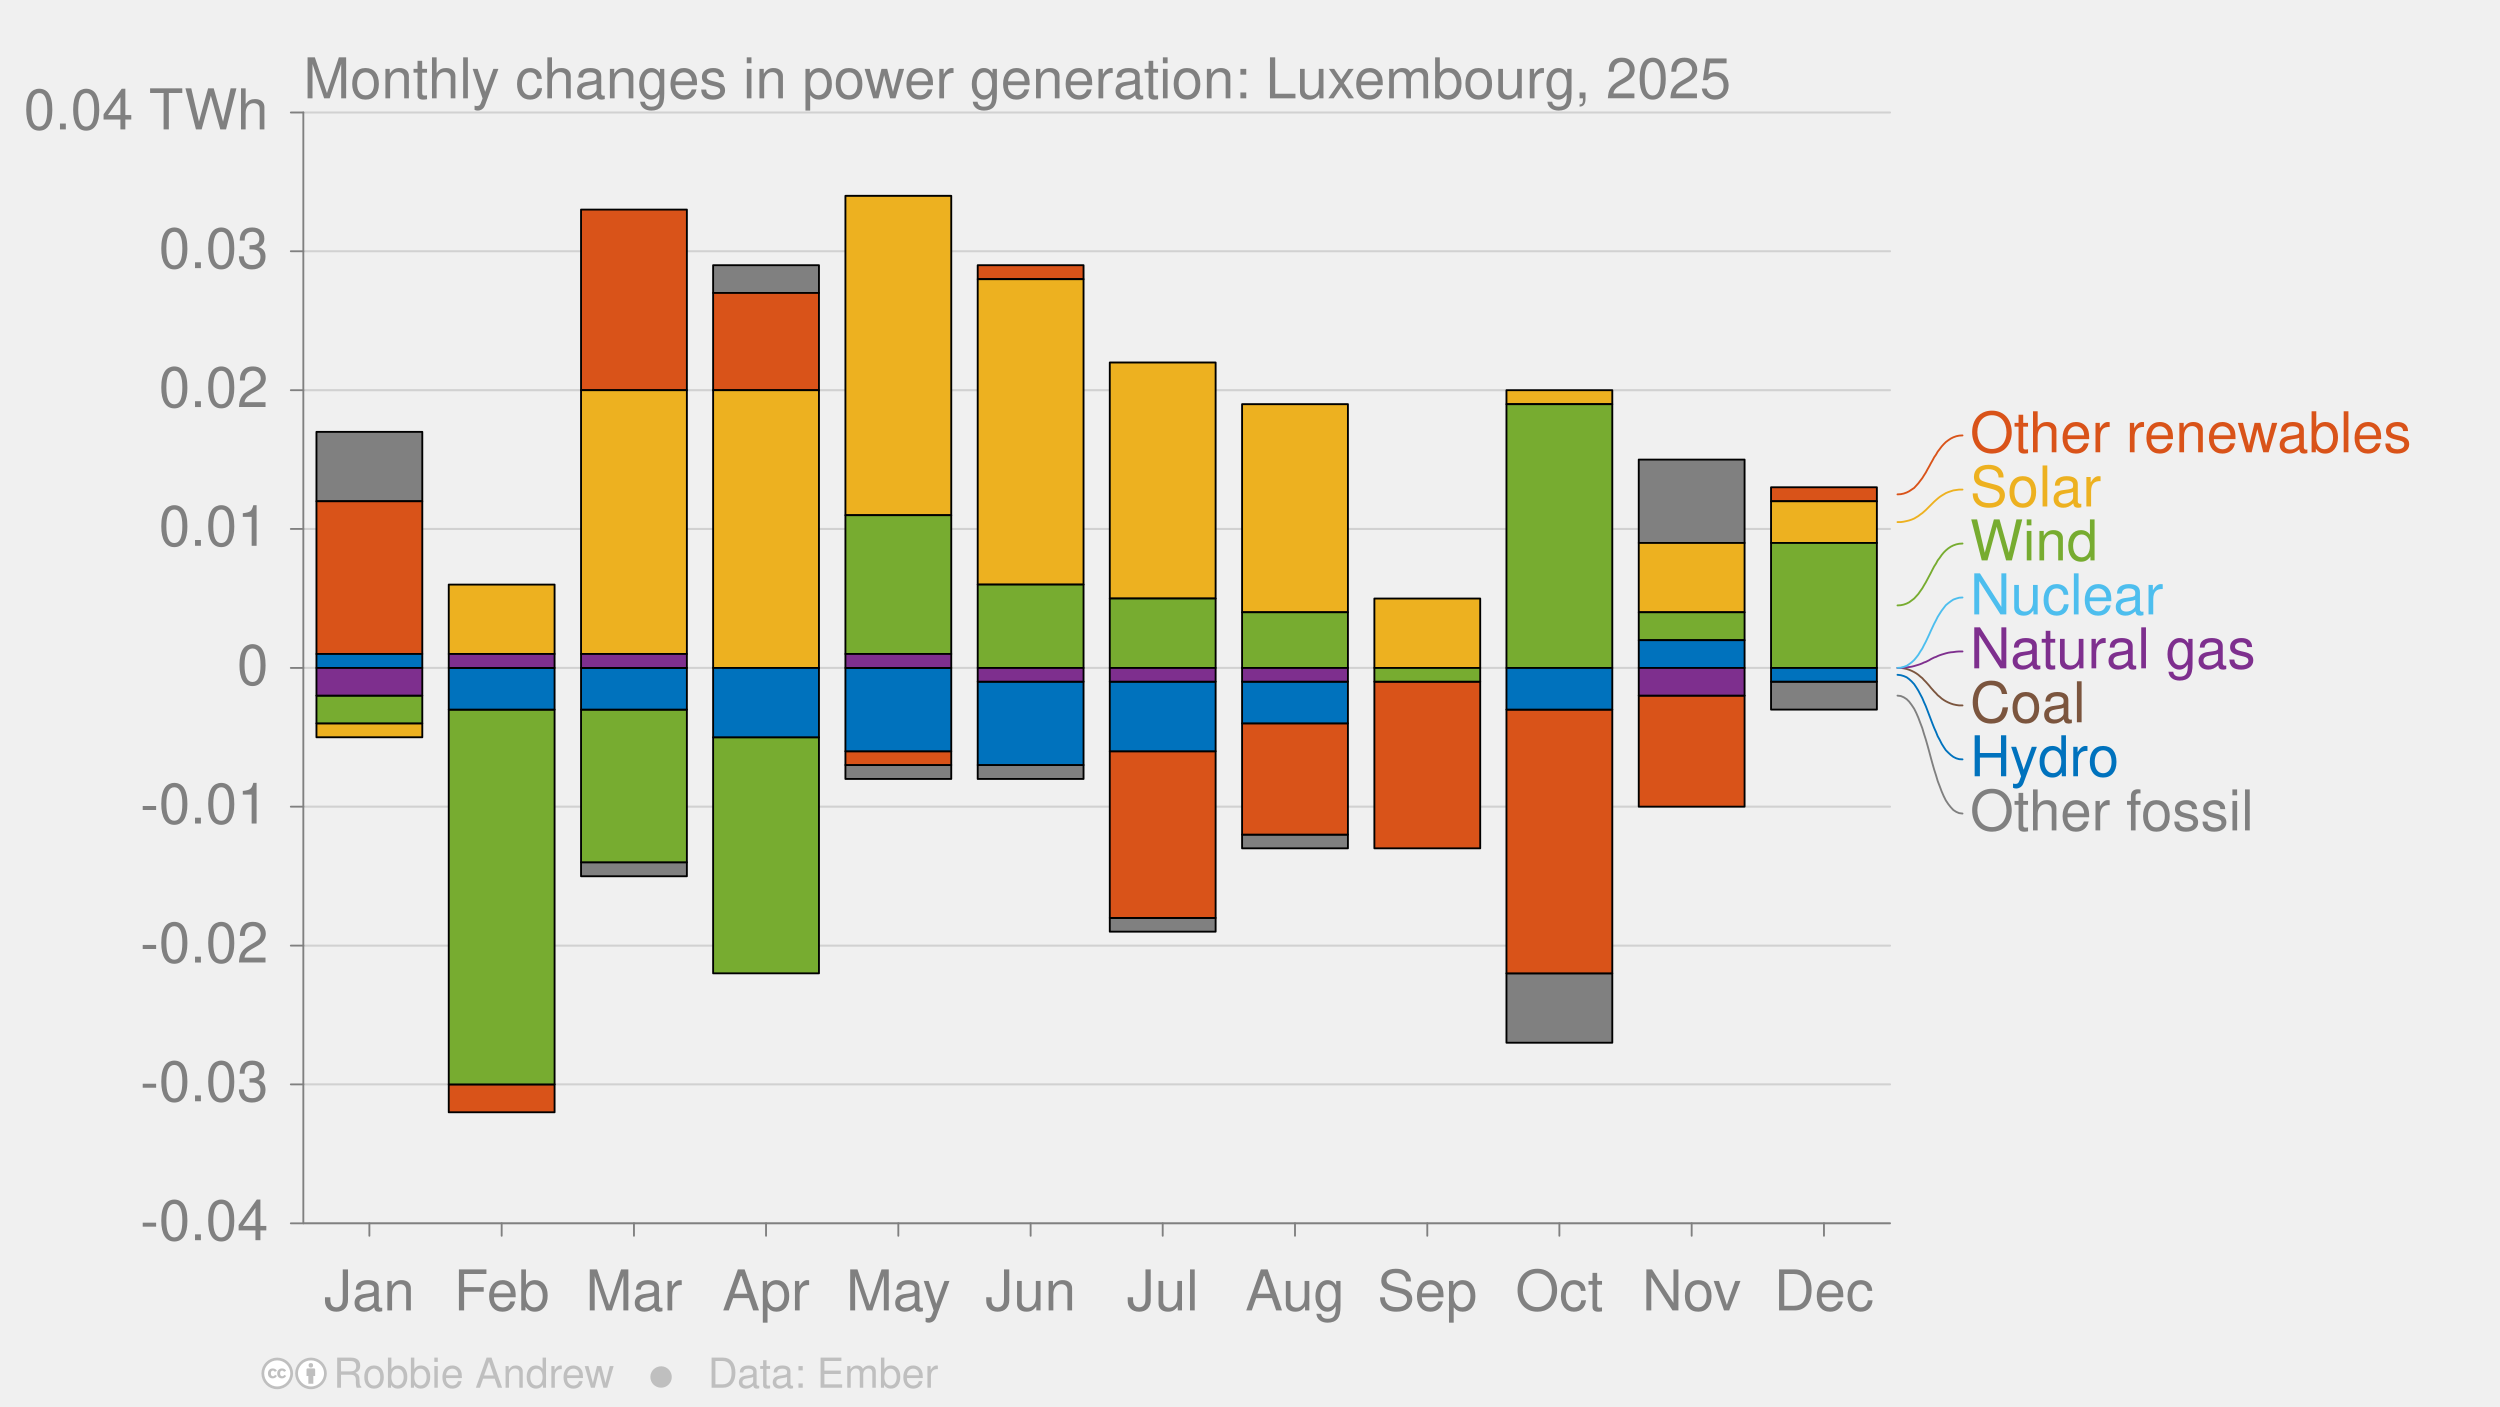
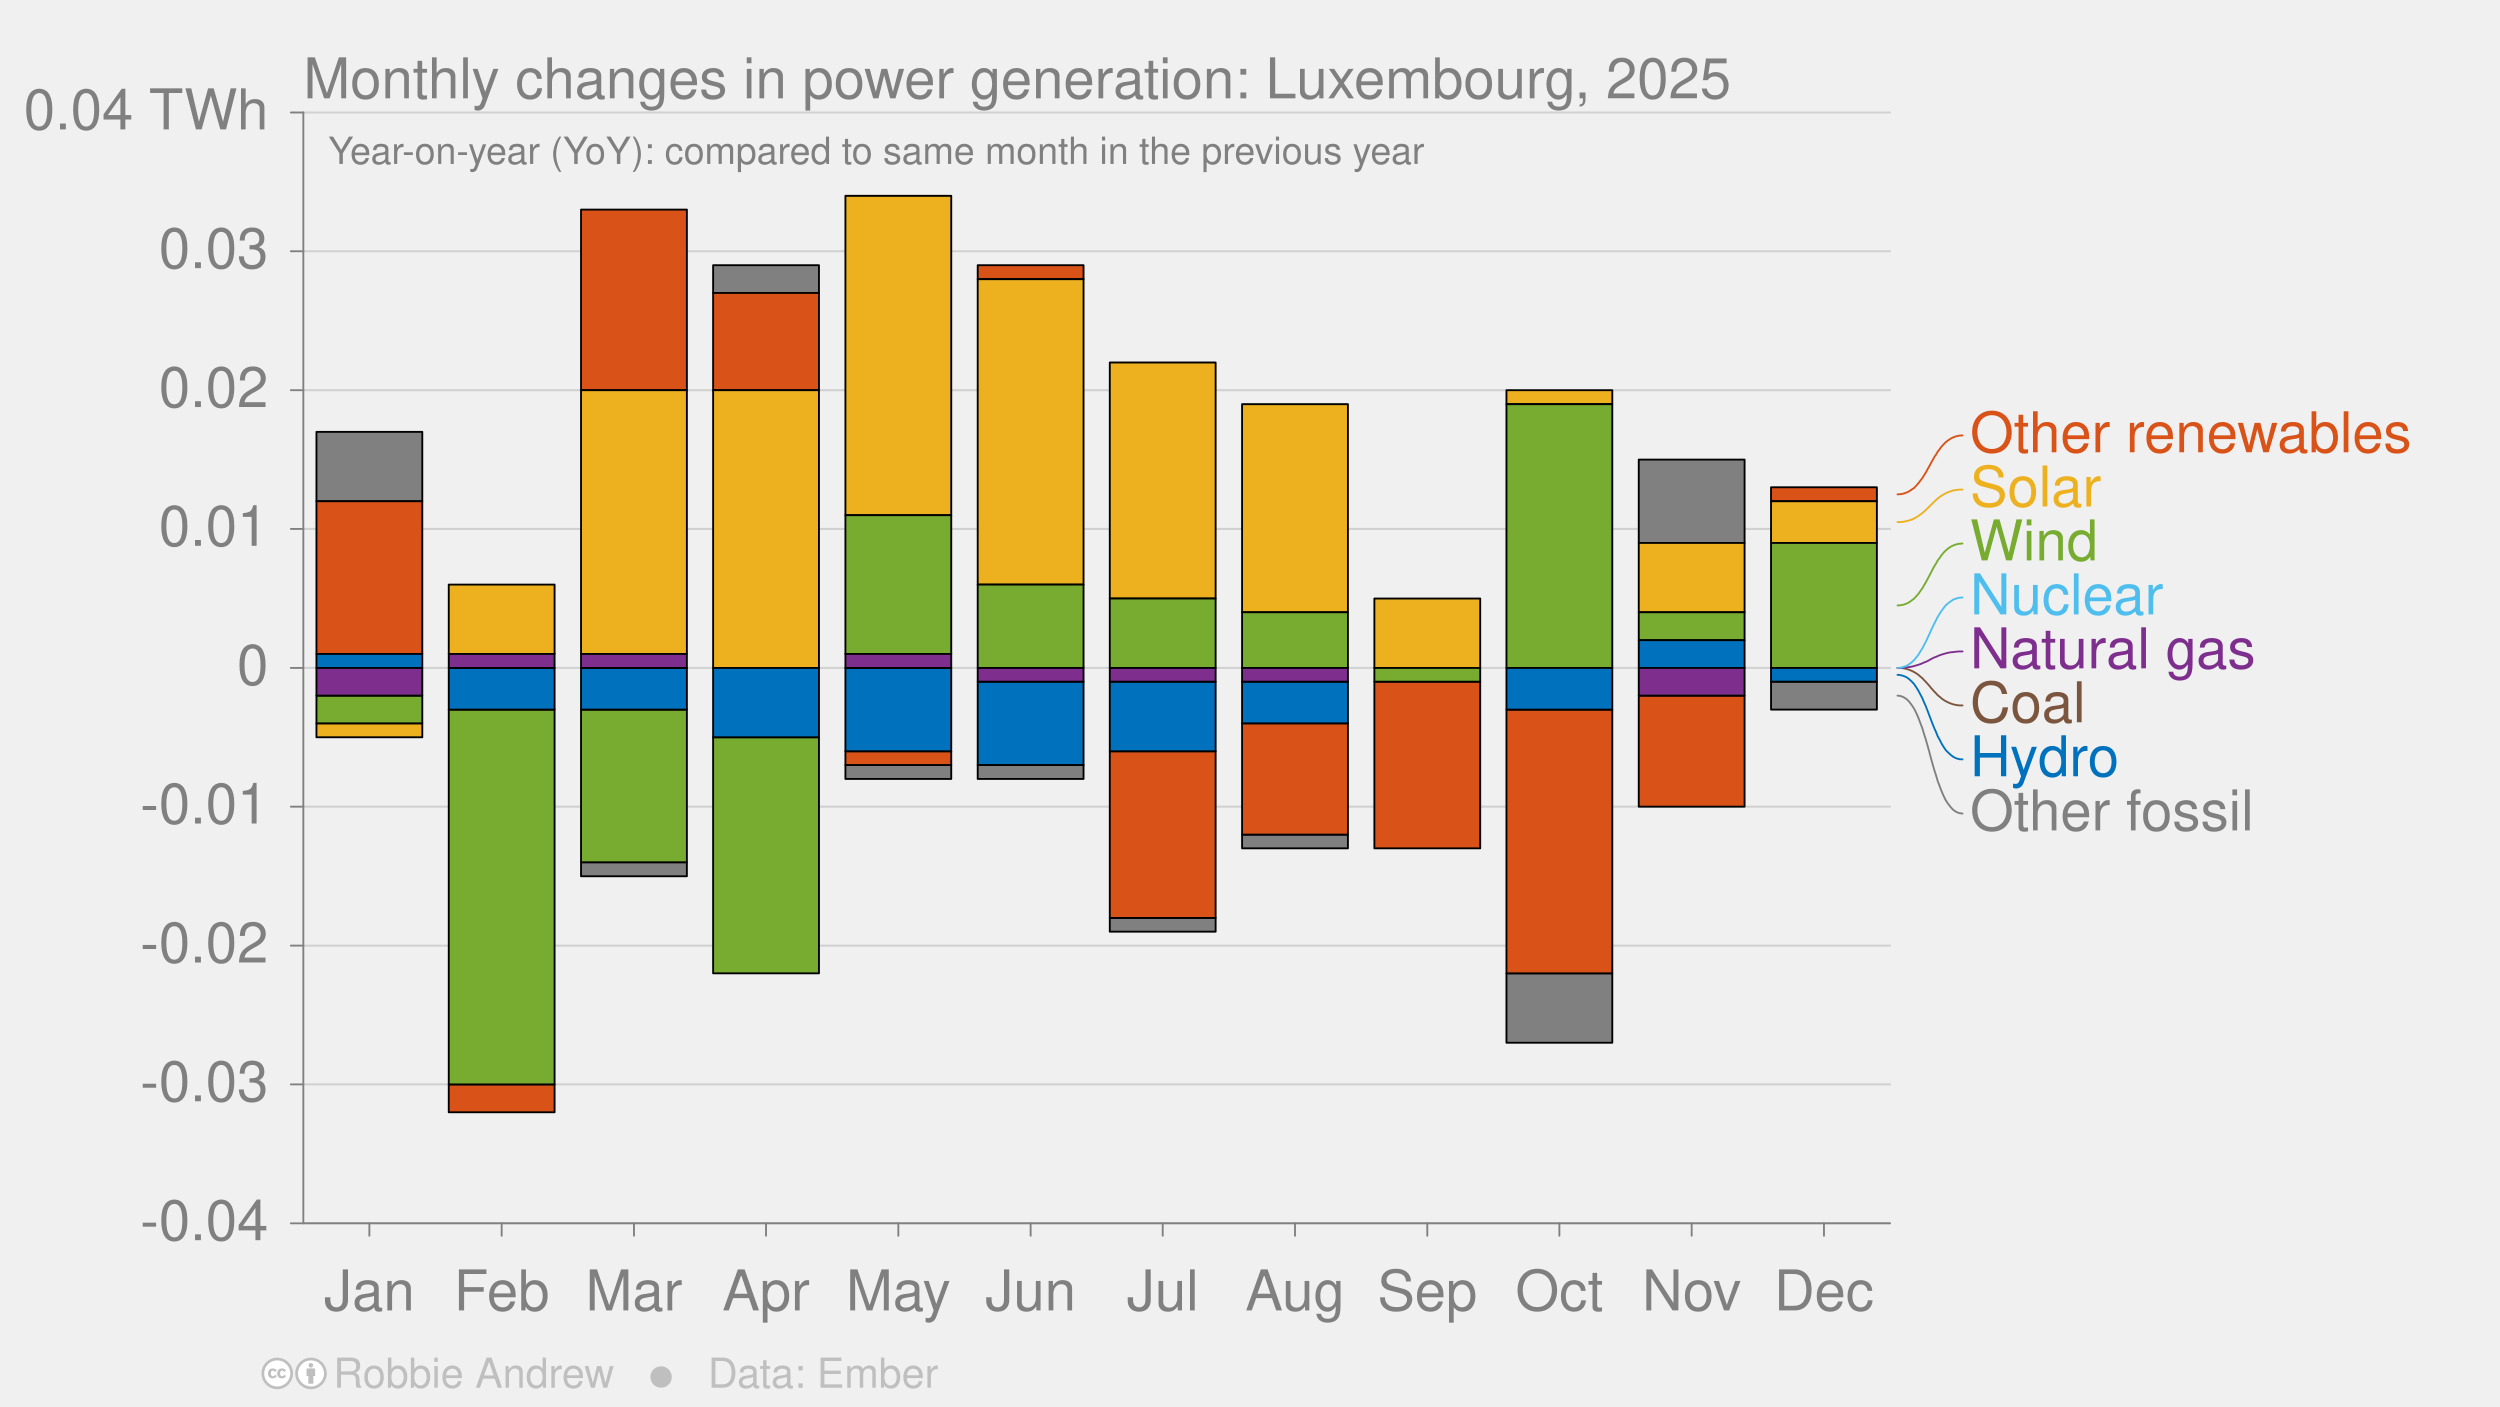
<svg xmlns="http://www.w3.org/2000/svg" xmlns:xlink="http://www.w3.org/1999/xlink" version="1.1" width="100%" height="100%" viewBox="0 0 1200.000 674.916">
  <style type="text/css">
  #main {font-family:Helvetica,Arial,sans-serif; font-size:27.00px;
         fill-opacity:1; fill:#000000; stroke:none; stroke-linejoin:round; stroke-linecap:round; stroke-width:1.00;}
  .marker {stroke-opacity:0;fill-opacity:0;}
  .marker:hover {stroke-opacity:0.5; fill-opacity:1;}
  .ticklabel {font-size:27.00px;fill:#808080;stroke:none;font-family:Helvetica}
  .ytl {text-anchor:end;}
  .dp1 {pointer-events:none;font-size:70%;text-anchor:middle;fill:#000000;}
  .dp2 {pointer-events:none;font-size:70%;text-anchor:middle;fill:#FFFFFF;}
  .numtip {pointer-events:none;}
  .cc {opacity:0.25;}
.dl_fe {background-color:#FDFFDF;display:flex;margin:auto;align-items:center}
.dl_fe_p {font-size:20px;text-align:center;margin:3px}
.dl_el {display:none;pointer-events:none;}
.cc:hover + .dl_el {display:block;}
text:hover + .dl_el {display:block;}
</style>
  <defs>
    <clipPath id="axis_clip">
      <rect x="145.8" y="54.2" width="761.2" height="532.8" />
    </clipPath>
    <path id="line_x" d="M 145.600,0 h 761.600" stroke="#262626" stroke-opacity="0.15" stroke-width="1.00" />
    <path id="tick_y" d="M 145.600,0 h -6.000" stroke="#808080" stroke-width="0.90" />
    <path id="tick_x" d="M 0,587.177 v 6.000" stroke="#808080" stroke-width="0.90" />
  </defs>
  <g id="main">
    <use xlink:href="#line_x" transform="translate(0,587.2)" />
    <use xlink:href="#line_x" transform="translate(0,520.5)" />
    <use xlink:href="#line_x" transform="translate(0,453.9)" />
    <use xlink:href="#line_x" transform="translate(0,387.2)" />
    <use xlink:href="#line_x" transform="translate(0,320.6)" />
    <use xlink:href="#line_x" transform="translate(0,253.9)" />
    <use xlink:href="#line_x" transform="translate(0,187.3)" />
    <use xlink:href="#line_x" transform="translate(0,120.6)" />
    <use xlink:href="#line_x" transform="translate(0,54.0)" />
    <use xlink:href="#tick_y" transform="translate(0,587.2)" />
    <use xlink:href="#tick_y" transform="translate(0,520.5)" />
    <use xlink:href="#tick_y" transform="translate(0,453.9)" />
    <use xlink:href="#tick_y" transform="translate(0,387.2)" />
    <use xlink:href="#tick_y" transform="translate(0,320.6)" />
    <use xlink:href="#tick_y" transform="translate(0,253.9)" />
    <use xlink:href="#tick_y" transform="translate(0,187.3)" />
    <use xlink:href="#tick_y" transform="translate(0,120.6)" />
    <use xlink:href="#tick_y" transform="translate(0,54.0)" />
    <use xlink:href="#tick_x" transform="translate(177.3,0)" />
    <use xlink:href="#tick_x" transform="translate(240.8,0)" />
    <use xlink:href="#tick_x" transform="translate(304.3,0)" />
    <use xlink:href="#tick_x" transform="translate(367.7,0)" />
    <use xlink:href="#tick_x" transform="translate(431.2,0)" />
    <use xlink:href="#tick_x" transform="translate(494.7,0)" />
    <use xlink:href="#tick_x" transform="translate(558.1,0)" />
    <use xlink:href="#tick_x" transform="translate(621.6,0)" />
    <use xlink:href="#tick_x" transform="translate(685.1,0)" />
    <use xlink:href="#tick_x" transform="translate(748.5,0)" />
    <use xlink:href="#tick_x" transform="translate(812.0,0)" />
    <use xlink:href="#tick_x" transform="translate(875.5,0)" />
    <polyline points="145.6,53.993 145.6,587.177 907.2,587.177" stroke="#808080" stroke-width="0.90" fill="none" />
    <text class="ticklabel xtl" transform="translate(177.3,629.0)" text-anchor="middle">Jan</text>
    <text class="ticklabel xtl" transform="translate(240.8,629.0)" text-anchor="middle">Feb</text>
    <text class="ticklabel xtl" transform="translate(304.3,629.0)" text-anchor="middle">Mar</text>
    <text class="ticklabel xtl" transform="translate(367.7,629.0)" text-anchor="middle">Apr</text>
    <text class="ticklabel xtl" transform="translate(431.2,629.0)" text-anchor="middle">May</text>
    <text class="ticklabel xtl" transform="translate(494.7,629.0)" text-anchor="middle">Jun</text>
    <text class="ticklabel xtl" transform="translate(558.1,629.0)" text-anchor="middle">Jul</text>
    <text class="ticklabel xtl" transform="translate(621.6,629.0)" text-anchor="middle">Aug</text>
    <text class="ticklabel xtl" transform="translate(685.1,629.0)" text-anchor="middle">Sep</text>
    <text class="ticklabel xtl" transform="translate(748.5,629.0)" text-anchor="middle">Oct</text>
    <text class="ticklabel xtl" transform="translate(812.0,629.0)" text-anchor="middle">Nov</text>
    <text class="ticklabel xtl" transform="translate(875.5,629.0)" text-anchor="middle">Dec</text>
    <text class="ticklabel ytl" transform="translate(128.8,595.3)">-0.04</text>
    <text class="ticklabel ytl" transform="translate(128.8,528.6)">-0.03</text>
    <text class="ticklabel ytl" transform="translate(128.8,462.0)">-0.02</text>
    <text class="ticklabel ytl" transform="translate(128.8,395.3)">-0.01</text>
    <text class="ticklabel ytl" transform="translate(128.8,328.7)">0</text>
    <text class="ticklabel ytl" transform="translate(128.8,262.0)">0.01</text>
    <text class="ticklabel ytl" transform="translate(128.8,195.4)">0.02</text>
    <text class="ticklabel ytl" transform="translate(128.8,128.7)">0.03</text>
    <text class="ticklabel ytl" transform="translate(128.8,62.1)">0.04 TWh</text>
    <g stroke="#000" stroke-width="0.90" fill="#808080" clip-path="url(#axis_clip)">
      <polygon class="pl" points="151.9,207.3 151.9,240.6 202.7,240.6 202.7,207.3 151.9,207.3" />
      <polygon class="pl" points="278.9,420.6 278.9,413.9 329.7,413.9 329.7,420.6 278.9,420.6" />
      <polygon class="pl" points="342.3,127.3 342.3,140.6 393.1,140.6 393.1,127.3 342.3,127.3" />
      <polygon class="pl" points="405.8,373.9 405.8,367.2 456.6,367.2 456.6,373.9 405.8,373.9" />
      <polygon class="pl" points="469.3,373.9 469.3,367.2 520.1,367.2 520.1,373.9 469.3,373.9" />
      <polygon class="pl" points="532.7,447.2 532.7,440.6 583.5,440.6 583.5,447.2 532.7,447.2" />
      <polygon class="pl" points="596.2,407.2 596.2,400.6 647.0,400.6 647.0,407.2 596.2,407.2" />
      <polygon class="pl" points="723.1,500.5 723.1,467.2 773.9,467.2 773.9,500.5 723.1,500.5" />
      <polygon class="pl" points="786.6,220.6 786.6,260.6 837.4,260.6 837.4,220.6 786.6,220.6" />
      <polygon class="pl" points="850.1,340.6 850.1,327.2 900.9,327.2 900.9,340.6 850.1,340.6" />
    </g>
    <g stroke="#000" stroke-width="0.90" fill="#4DBEEE" clip-path="url(#axis_clip)">
</g>
    <g stroke="#000" stroke-width="0.90" fill="#D95319" clip-path="url(#axis_clip)">
      <polygon class="pl" points="151.9,240.6 151.9,313.9 202.7,313.9 202.7,240.6 151.9,240.6" />
      <polygon class="pl" points="215.4,533.9 215.4,520.5 266.2,520.5 266.2,533.9 215.4,533.9" />
      <polygon class="pl" points="278.9,100.6 278.9,187.3 329.7,187.3 329.7,100.6 278.9,100.6" />
      <polygon class="pl" points="342.3,140.6 342.3,187.3 393.1,187.3 393.1,140.6 342.3,140.6" />
      <polygon class="pl" points="405.8,367.2 405.8,360.6 456.6,360.6 456.6,367.2 405.8,367.2" />
      <polygon class="pl" points="469.3,127.3 469.3,134.0 520.1,134.0 520.1,127.3 469.3,127.3" />
      <polygon class="pl" points="532.7,440.6 532.7,360.6 583.5,360.6 583.5,440.6 532.7,440.6" />
      <polygon class="pl" points="596.2,400.6 596.2,347.2 647.0,347.2 647.0,400.6 596.2,400.6" />
      <polygon class="pl" points="659.7,407.2 659.7,327.2 710.5,327.2 710.5,407.2 659.7,407.2" />
      <polygon class="pl" points="723.1,467.2 723.1,340.6 773.9,340.6 773.9,467.2 723.1,467.2" />
      <polygon class="pl" points="786.6,387.2 786.6,333.9 837.4,333.9 837.4,387.2 786.6,387.2" />
      <polygon class="pl" points="850.1,233.9 850.1,240.6 900.9,240.6 900.9,233.9 850.1,233.9" />
    </g>
    <g stroke="#000" stroke-width="0.90" fill="#EDB120" clip-path="url(#axis_clip)">
      <polygon class="pl" points="151.9,353.9 151.9,347.2 202.7,347.2 202.7,353.9 151.9,353.9" />
      <polygon class="pl" points="215.4,280.6 215.4,313.9 266.2,313.9 266.2,280.6 215.4,280.6" />
      <polygon class="pl" points="278.9,187.3 278.9,313.9 329.7,313.9 329.7,187.3 278.9,187.3" />
      <polygon class="pl" points="342.3,187.3 342.3,320.6 393.1,320.6 393.1,187.3 342.3,187.3" />
      <polygon class="pl" points="405.8,94.0 405.8,247.3 456.6,247.3 456.6,94.0 405.8,94.0" />
      <polygon class="pl" points="469.3,134.0 469.3,280.6 520.1,280.6 520.1,134.0 469.3,134.0" />
      <polygon class="pl" points="532.7,174.0 532.7,287.3 583.5,287.3 583.5,174.0 532.7,174.0" />
      <polygon class="pl" points="596.2,194.0 596.2,293.9 647.0,293.9 647.0,194.0 596.2,194.0" />
      <polygon class="pl" points="659.7,287.3 659.7,320.6 710.5,320.6 710.5,287.3 659.7,287.3" />
      <polygon class="pl" points="723.1,187.3 723.1,194.0 773.9,194.0 773.9,187.3 723.1,187.3" />
      <polygon class="pl" points="786.6,260.6 786.6,293.9 837.4,293.9 837.4,260.6 786.6,260.6" />
      <polygon class="pl" points="850.1,240.6 850.1,260.6 900.9,260.6 900.9,240.6 850.1,240.6" />
    </g>
    <g stroke="#000" stroke-width="0.90" fill="#77AC30" clip-path="url(#axis_clip)">
      <polygon class="pl" points="151.9,347.2 151.9,333.9 202.7,333.9 202.7,347.2 151.9,347.2" />
      <polygon class="pl" points="215.4,520.5 215.4,340.6 266.2,340.6 266.2,520.5 215.4,520.5" />
      <polygon class="pl" points="278.9,413.9 278.9,340.6 329.7,340.6 329.7,413.9 278.9,413.9" />
      <polygon class="pl" points="342.3,467.2 342.3,353.9 393.1,353.9 393.1,467.2 342.3,467.2" />
      <polygon class="pl" points="405.8,247.3 405.8,313.9 456.6,313.9 456.6,247.3 405.8,247.3" />
      <polygon class="pl" points="469.3,280.6 469.3,320.6 520.1,320.6 520.1,280.6 469.3,280.6" />
      <polygon class="pl" points="532.7,287.3 532.7,320.6 583.5,320.6 583.5,287.3 532.7,287.3" />
      <polygon class="pl" points="596.2,293.9 596.2,320.6 647.0,320.6 647.0,293.9 596.2,293.9" />
      <polygon class="pl" points="659.7,327.2 659.7,320.6 710.5,320.6 710.5,327.2 659.7,327.2" />
      <polygon class="pl" points="723.1,194.0 723.1,320.6 773.9,320.6 773.9,194.0 723.1,194.0" />
      <polygon class="pl" points="786.6,293.9 786.6,307.3 837.4,307.3 837.4,293.9 786.6,293.9" />
      <polygon class="pl" points="850.1,260.6 850.1,320.6 900.9,320.6 900.9,260.6 850.1,260.6" />
    </g>
    <g stroke="#000" stroke-width="0.90" fill="#0072BD" clip-path="url(#axis_clip)">
      <polygon class="pl" points="151.9,313.9 151.9,320.6 202.7,320.6 202.7,313.9 151.9,313.9" />
      <polygon class="pl" points="215.4,340.6 215.4,320.6 266.2,320.6 266.2,340.6 215.4,340.6" />
      <polygon class="pl" points="278.9,340.6 278.9,320.6 329.7,320.6 329.7,340.6 278.9,340.6" />
      <polygon class="pl" points="342.3,353.9 342.3,320.6 393.1,320.6 393.1,353.9 342.3,353.9" />
      <polygon class="pl" points="405.8,360.6 405.8,320.6 456.6,320.6 456.6,360.6 405.8,360.6" />
      <polygon class="pl" points="469.3,367.2 469.3,327.2 520.1,327.2 520.1,367.2 469.3,367.2" />
      <polygon class="pl" points="532.7,360.6 532.7,327.2 583.5,327.2 583.5,360.6 532.7,360.6" />
      <polygon class="pl" points="596.2,347.2 596.2,327.2 647.0,327.2 647.0,347.2 596.2,347.2" />
      <polygon class="pl" points="723.1,340.6 723.1,320.6 773.9,320.6 773.9,340.6 723.1,340.6" />
      <polygon class="pl" points="786.6,307.3 786.6,320.6 837.4,320.6 837.4,307.3 786.6,307.3" />
      <polygon class="pl" points="850.1,327.2 850.1,320.6 900.9,320.6 900.9,327.2 850.1,327.2" />
    </g>
    <g stroke="#000" stroke-width="0.90" fill="#7E2F8E" clip-path="url(#axis_clip)">
      <polygon class="pl" points="151.9,333.9 151.9,320.6 202.7,320.6 202.7,333.9 151.9,333.9" />
      <polygon class="pl" points="215.4,313.9 215.4,320.6 266.2,320.6 266.2,313.9 215.4,313.9" />
      <polygon class="pl" points="278.9,313.9 278.9,320.6 329.7,320.6 329.7,313.9 278.9,313.9" />
      <polygon class="pl" points="405.8,313.9 405.8,320.6 456.6,320.6 456.6,313.9 405.8,313.9" />
      <polygon class="pl" points="469.3,327.2 469.3,320.6 520.1,320.6 520.1,327.2 469.3,327.2" />
      <polygon class="pl" points="532.7,327.2 532.7,320.6 583.5,320.6 583.5,327.2 532.7,327.2" />
      <polygon class="pl" points="596.2,327.2 596.2,320.6 647.0,320.6 647.0,327.2 596.2,327.2" />
      <polygon class="pl" points="786.6,333.9 786.6,320.6 837.4,320.6 837.4,333.9 786.6,333.9" />
    </g>
    <g stroke="#000" stroke-width="0.90" fill="#7B553E" clip-path="url(#axis_clip)">
</g>
    <text transform="translate(945.6,338.6)" dy="8.1" font-size="27.00" fill="#7B553E" stroke="none">Coal</text>
    <text transform="translate(945.6,312.7)" dy="8.1" font-size="27.00" fill="#7E2F8E" stroke="none">Natural gas</text>
    <text transform="translate(945.6,364.5)" dy="8.1" font-size="27.00" fill="#0072BD" stroke="none">Hydro</text>
    <text transform="translate(945.6,260.9)" dy="8.1" font-size="27.00" fill="#77AC30" stroke="none">Wind</text>
    <text transform="translate(945.6,235.0)" dy="8.1" font-size="27.00" fill="#EDB120" stroke="none">Solar</text>
    <text transform="translate(945.6,209.0)" dy="8.1" font-size="27.00" fill="#D95319" stroke="none">Other renewables</text>
    <text transform="translate(945.6,286.8)" dy="8.1" font-size="27.00" fill="#4DBEEE" stroke="none">Nuclear</text>
    <text transform="translate(945.6,390.5)" dy="8.1" font-size="27.00" fill="#808080" stroke="none">Other fossil</text>
    <polyline class="pl" points="910.8,320.6 912.4,320.6 913.8,320.8 915.2,321.1 916.4,321.5 917.6,322.0 918.8,322.6 919.8,323.2 920.8,323.9 921.7,324.7 922.7,325.5 923.5,326.4 924.4,327.3 925.2,328.2 926.0,329.1 926.8,330.1 927.6,331.0 928.4,331.9 929.3,332.8 930.1,333.7 931.1,334.5 932.0,335.3 933.0,336.0 934.0,336.6 935.2,337.2 936.4,337.7 937.6,338.1 939.0,338.4 940.4,338.6 942.0,338.6" stroke="#7B553E" stroke-width="0.90" stroke-opacity="1.00" fill="none" />
    <polyline class="pl" points="910.8,320.6 912.4,320.6 913.8,320.5 915.2,320.3 916.4,320.2 917.6,320.0 918.8,319.7 919.8,319.4 920.8,319.1 921.7,318.8 922.7,318.4 923.5,318.0 924.4,317.7 925.2,317.3 926.0,316.9 926.8,316.4 927.6,316.0 928.4,315.6 929.3,315.3 930.1,314.9 931.1,314.5 932.0,314.2 933.0,313.9 934.0,313.6 935.2,313.3 936.4,313.1 937.6,313.0 939.0,312.8 940.4,312.7 942.0,312.7" stroke="#7E2F8E" stroke-width="0.90" stroke-opacity="1.00" fill="none" />
    <polyline class="pl" points="910.8,323.9 912.4,324.1 913.8,324.5 915.2,325.1 916.4,326.0 917.6,327.1 918.8,328.4 919.8,329.9 920.8,331.5 921.7,333.2 922.7,335.1 923.5,337.0 924.4,339.0 925.2,341.1 926.0,343.2 926.8,345.3 927.6,347.4 928.4,349.4 929.3,351.4 930.1,353.4 931.1,355.2 932.0,357.0 933.0,358.6 934.0,360.1 935.2,361.3 936.4,362.4 937.6,363.3 939.0,364.0 940.4,364.4 942.0,364.5" stroke="#0072BD" stroke-width="0.90" stroke-opacity="1.00" fill="none" />
    <polyline class="pl" points="910.8,290.6 912.4,290.5 913.8,290.2 915.2,289.7 916.4,289.1 917.6,288.2 918.8,287.3 919.8,286.2 920.8,285.1 921.7,283.8 922.7,282.4 923.5,281.0 924.4,279.5 925.2,278.0 926.0,276.5 926.8,275.0 927.6,273.4 928.4,271.9 929.3,270.5 930.1,269.0 931.1,267.7 932.0,266.4 933.0,265.2 934.0,264.2 935.2,263.2 936.4,262.4 937.6,261.8 939.0,261.3 940.4,261.0 942.0,260.9" stroke="#77AC30" stroke-width="0.90" stroke-opacity="1.00" fill="none" />
    <polyline class="pl" points="910.8,250.6 912.4,250.6 913.8,250.4 915.2,250.1 916.4,249.8 917.6,249.4 918.8,248.9 919.8,248.3 920.8,247.7 921.7,247.0 922.7,246.3 923.5,245.6 924.4,244.8 925.2,244.0 926.0,243.2 926.8,242.4 927.6,241.6 928.4,240.8 929.3,240.0 930.1,239.3 931.1,238.5 932.0,237.9 933.0,237.3 934.0,236.7 935.2,236.2 936.4,235.8 937.6,235.4 939.0,235.2 940.4,235.0 942.0,235.0" stroke="#EDB120" stroke-width="0.90" stroke-opacity="1.00" fill="none" />
    <polyline class="pl" points="910.8,237.3 912.4,237.2 913.8,236.9 915.2,236.4 916.4,235.8 917.6,235.0 918.8,234.2 919.8,233.1 920.8,232.0 921.7,230.8 922.7,229.5 923.5,228.2 924.4,226.8 925.2,225.3 926.0,223.9 926.8,222.4 927.6,221.0 928.4,219.5 929.3,218.2 930.1,216.8 931.1,215.5 932.0,214.3 933.0,213.2 934.0,212.2 935.2,211.3 936.4,210.5 937.6,209.9 939.0,209.4 940.4,209.1 942.0,209.0" stroke="#D95319" stroke-width="0.90" stroke-opacity="1.00" fill="none" />
    <polyline class="pl" points="910.8,320.6 912.4,320.5 913.8,320.1 915.2,319.6 916.4,318.8 917.6,317.9 918.8,316.8 919.8,315.6 920.8,314.3 921.7,312.8 922.7,311.3 923.5,309.7 924.4,308.0 925.2,306.3 926.0,304.6 926.8,302.8 927.6,301.1 928.4,299.4 929.3,297.7 930.1,296.1 931.1,294.5 932.0,293.1 933.0,291.8 934.0,290.5 935.2,289.5 936.4,288.6 937.6,287.8 939.0,287.3 940.4,286.9 942.0,286.8" stroke="#4DBEEE" stroke-width="0.90" stroke-opacity="1.00" fill="none" />
    <polyline class="pl" points="910.8,333.9 912.4,334.1 913.8,334.7 915.2,335.6 916.4,336.8 917.6,338.4 918.8,340.2 919.8,342.2 920.8,344.5 921.7,346.9 922.7,349.5 923.5,352.2 924.4,355.0 925.2,357.8 926.0,360.7 926.8,363.7 927.6,366.6 928.4,369.4 929.3,372.2 930.1,374.9 931.1,377.5 932.0,379.9 933.0,382.2 934.0,384.2 935.2,386.0 936.4,387.5 937.6,388.8 939.0,389.7 940.4,390.3 942.0,390.5" stroke="#808080" stroke-width="0.90" stroke-opacity="1.00" fill="none" />
    <text transform="translate(145.6,47.2)" dy="0.0" font-size="27.00" fill="#808080" stroke="none">Monthly changes in power generation: Luxembourg, 2025</text>
+     <text transform="translate(157.6,60.7)" dy="18.0" font-size="18.00" fill="#808080" stroke="none">Year-on-year (YoY): compared to same month in the previous year</text>
    <text transform="translate(160.0,666.1)" font-size="19.80" font-family="Helvetica" fill="#BFBFBF" stroke="none" xml:space="preserve">Robbie Andrew   ●   Data: Ember</text>
    <g>
      <rect x="123.0" y="651.4" width="34" height="17" fill="#FFF" stroke="none" opacity="0.01" />
      <g transform="translate(124.0,652.4) scale(0.24)">
        <g>
          <circle fill="#FFF" cx="37.79" cy="28.5" r="28.84" />
          <circle fill="none" cx="37.79" cy="28.5" r="28.84" stroke="#BFBFBF" stroke-width="5.5" />
          <path fill="#BFBFBF" d="M37.16,23.19 l-4.29,2.23c-0.458-0.951-1.02-1.62-1.69-2c-0.667-0.38-1.29-0.571-1.86-0.571c-2.86,0-4.29,1.89-4.29,5.66 c0,1.71,0.36,3.08,1.09,4.11c0.724,1.03,1.79,1.54,3.2,1.54c1.87,0,3.18-0.915,3.94-2.74l3.94,2 c-0.838,1.56-2,2.79-3.49,3.69c-1.48,0.896-3.12,1.34-4.91,1.34c-2.86,0-5.16-0.875-6.92-2.63 c-1.75-1.75-2.63-4.19-2.63-7.31c0-3.05,0.886-5.47,2.66-7.26c1.77-1.79,4.01-2.69,6.72-2.69 C32.6,18.56,35.44,20.1,37.16,23.19z               M55.61,23.19l-4.23,2.23c-0.457-0.951-1.02-1.62-1.69-2 c-0.668-0.38-1.31-0.571-1.91-0.571c-2.86,0-4.29,1.89-4.29,5.66c0,1.71,0.363,3.08,1.09,4.11 c0.723,1.03,1.79,1.54,3.2,1.54c1.87,0,3.18-0.915,3.94-2.74l4,2c-0.875,1.56-2.06,2.79-3.54,3.69 c-1.49,0.9-3.11,1.34-4.86,1.34c-2.9,0-5.21-0.875-6.94-2.63c-1.74-1.75-2.6-4.19-2.6-7.31 c0-3.05,0.885-5.47,2.66-7.26c1.77-1.79,4.01-2.69,6.71-2.69C51.12,18.56,53.944,20.1,55.61,23.19z" />
        </g>
      </g>
      <g transform="translate(140.2,652.4) scale(0.24)">
        <g>
          <circle fill="#FFF" cx="37.79" cy="28.5" r="28.84" />
          <circle fill="none" cx="37.79" cy="28.5" r="28.84" stroke="#BFBFBF" stroke-width="5.5" />
          <path fill="#BFBFBF" d="M46.129,20.557v13.085h-3.656v15.542h-9.944V33.643h-3.656V20.557 c0-0.572,0.2-1.057,0.599-1.457c0.401-0.399,0.887-0.6,1.457-0.6h13.144c0.533,0,1.01,0.2,1.428,0.6 C45.918,19.5,46.129,19.986,46.129,20.557z               M33.042,12.329c0-3.008,1.485-4.514,4.458-4.514s4.457,1.504,4.457,4.514 c0,2.971-1.486,4.457-4.457,4.457S33.042,15.3,33.042,12.329z" />
        </g>
      </g>
    </g>
  </g>
</svg>
